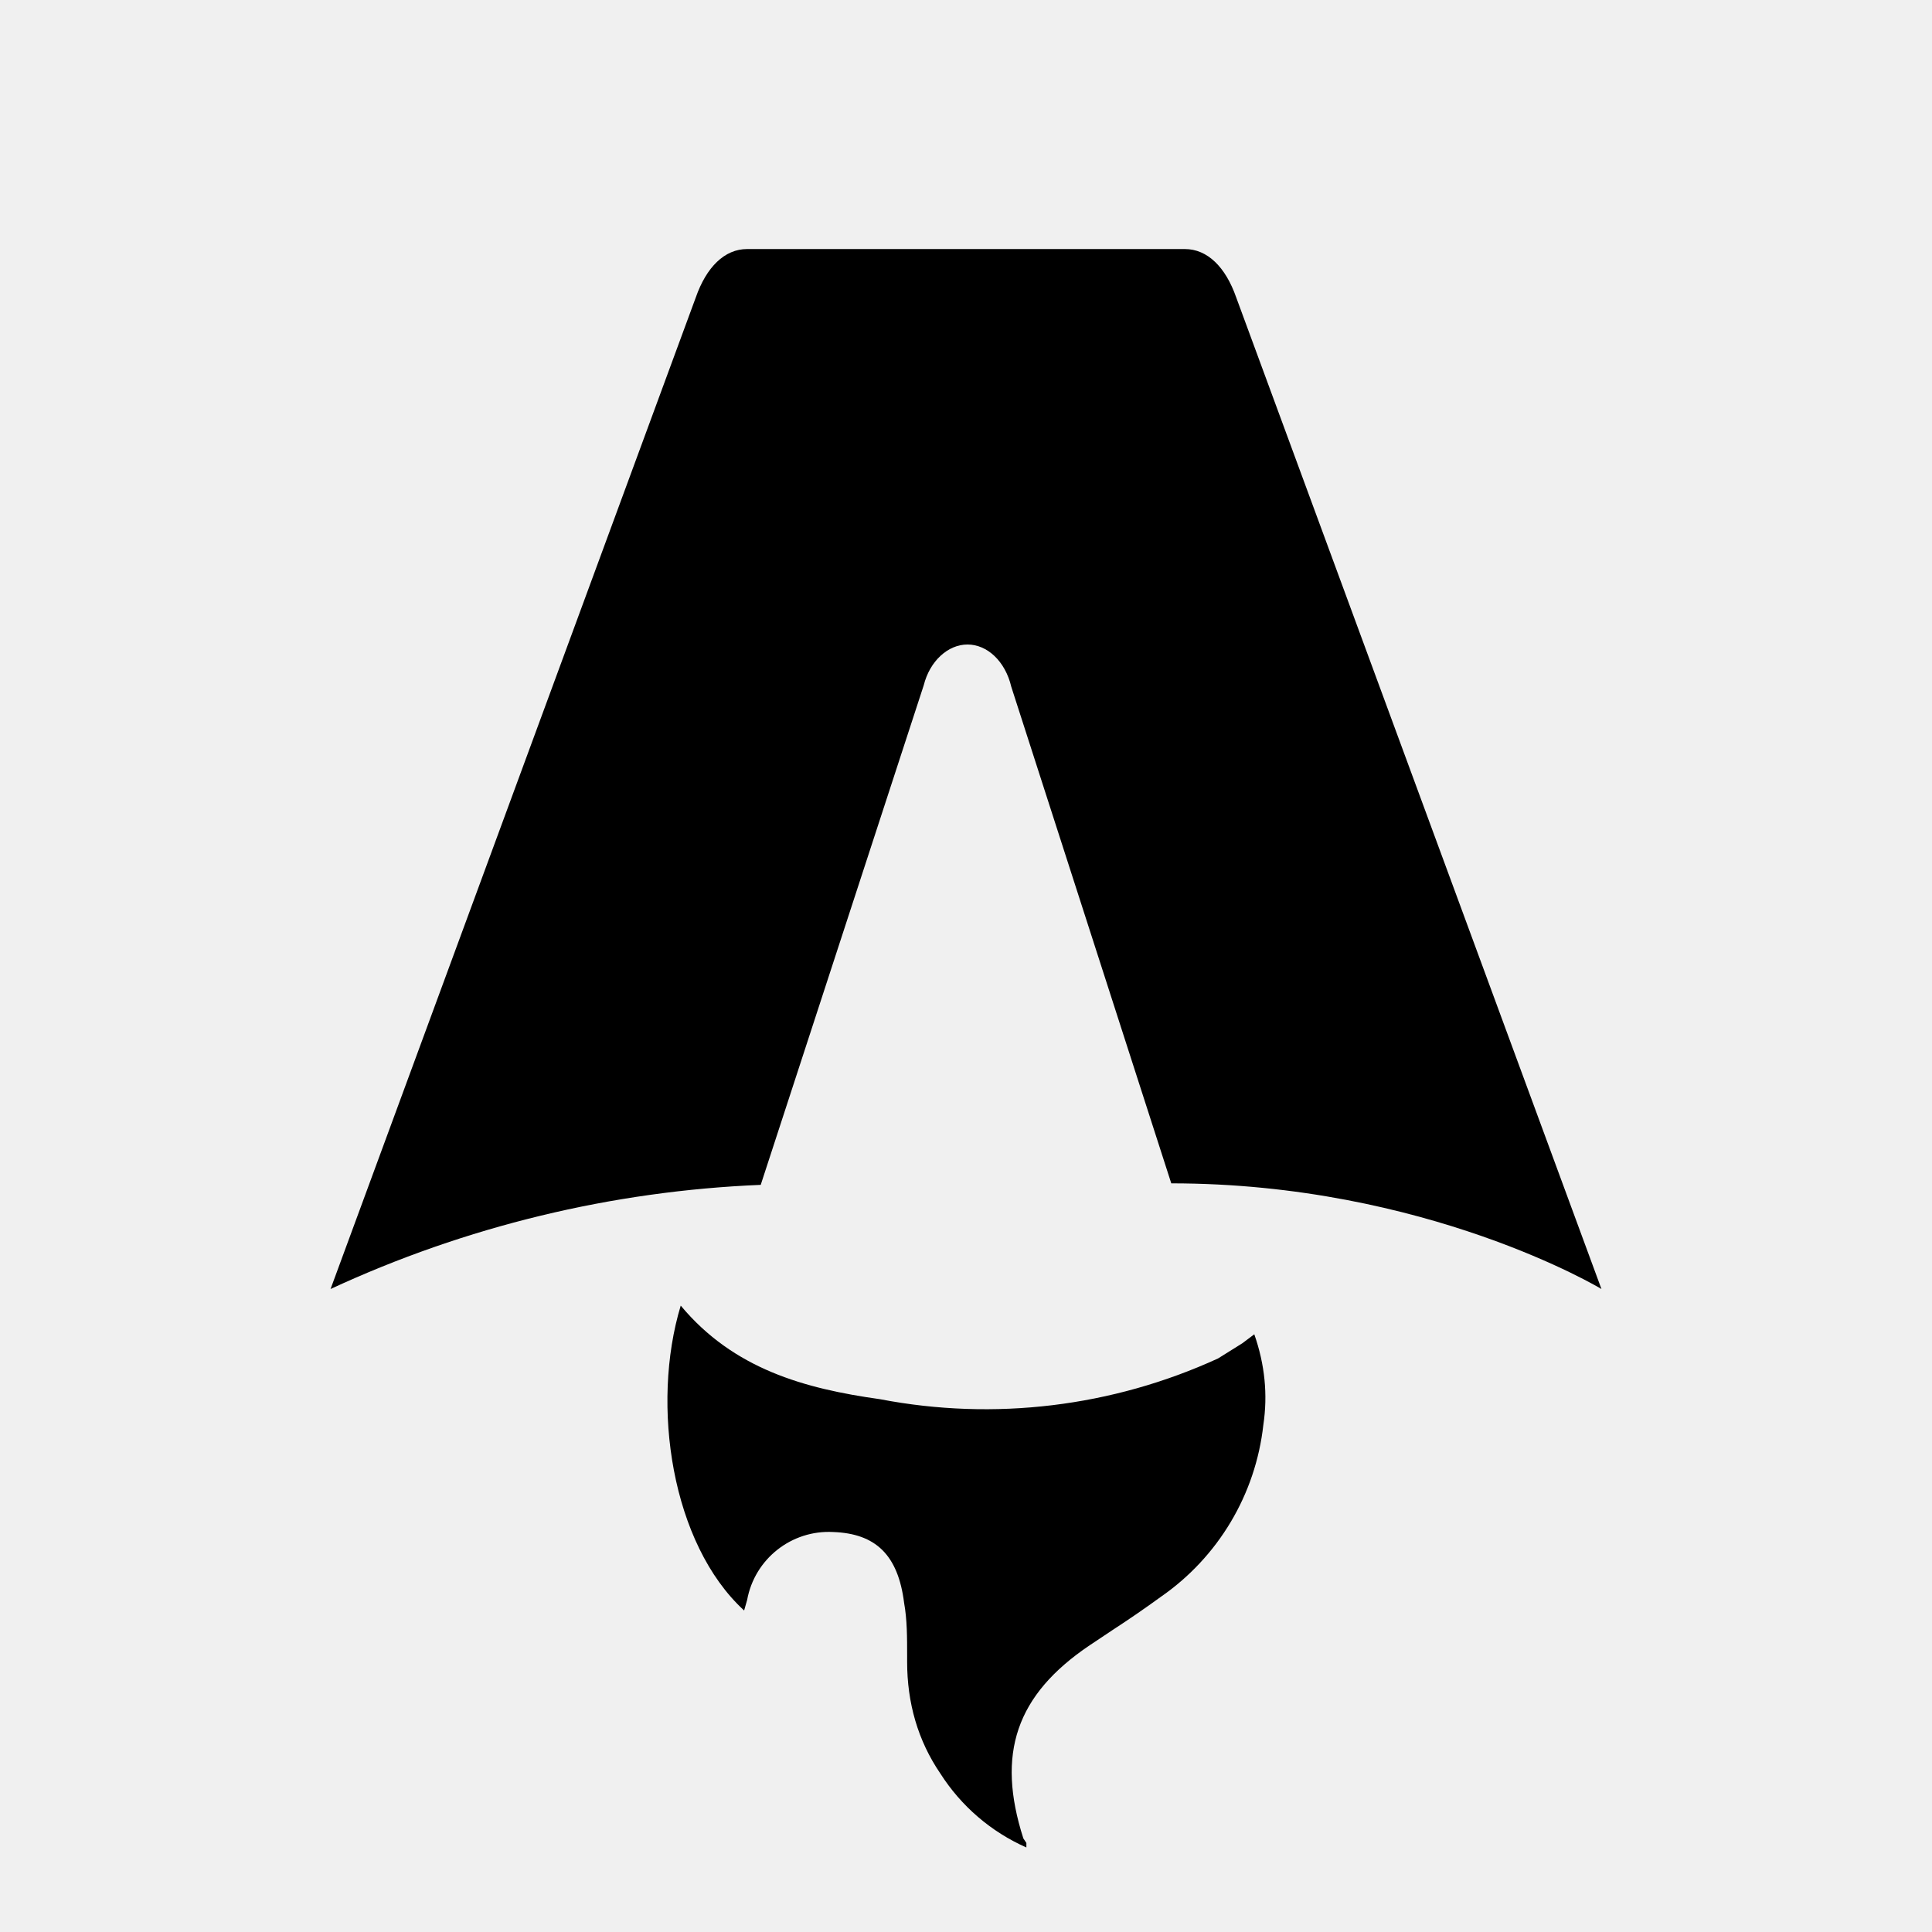
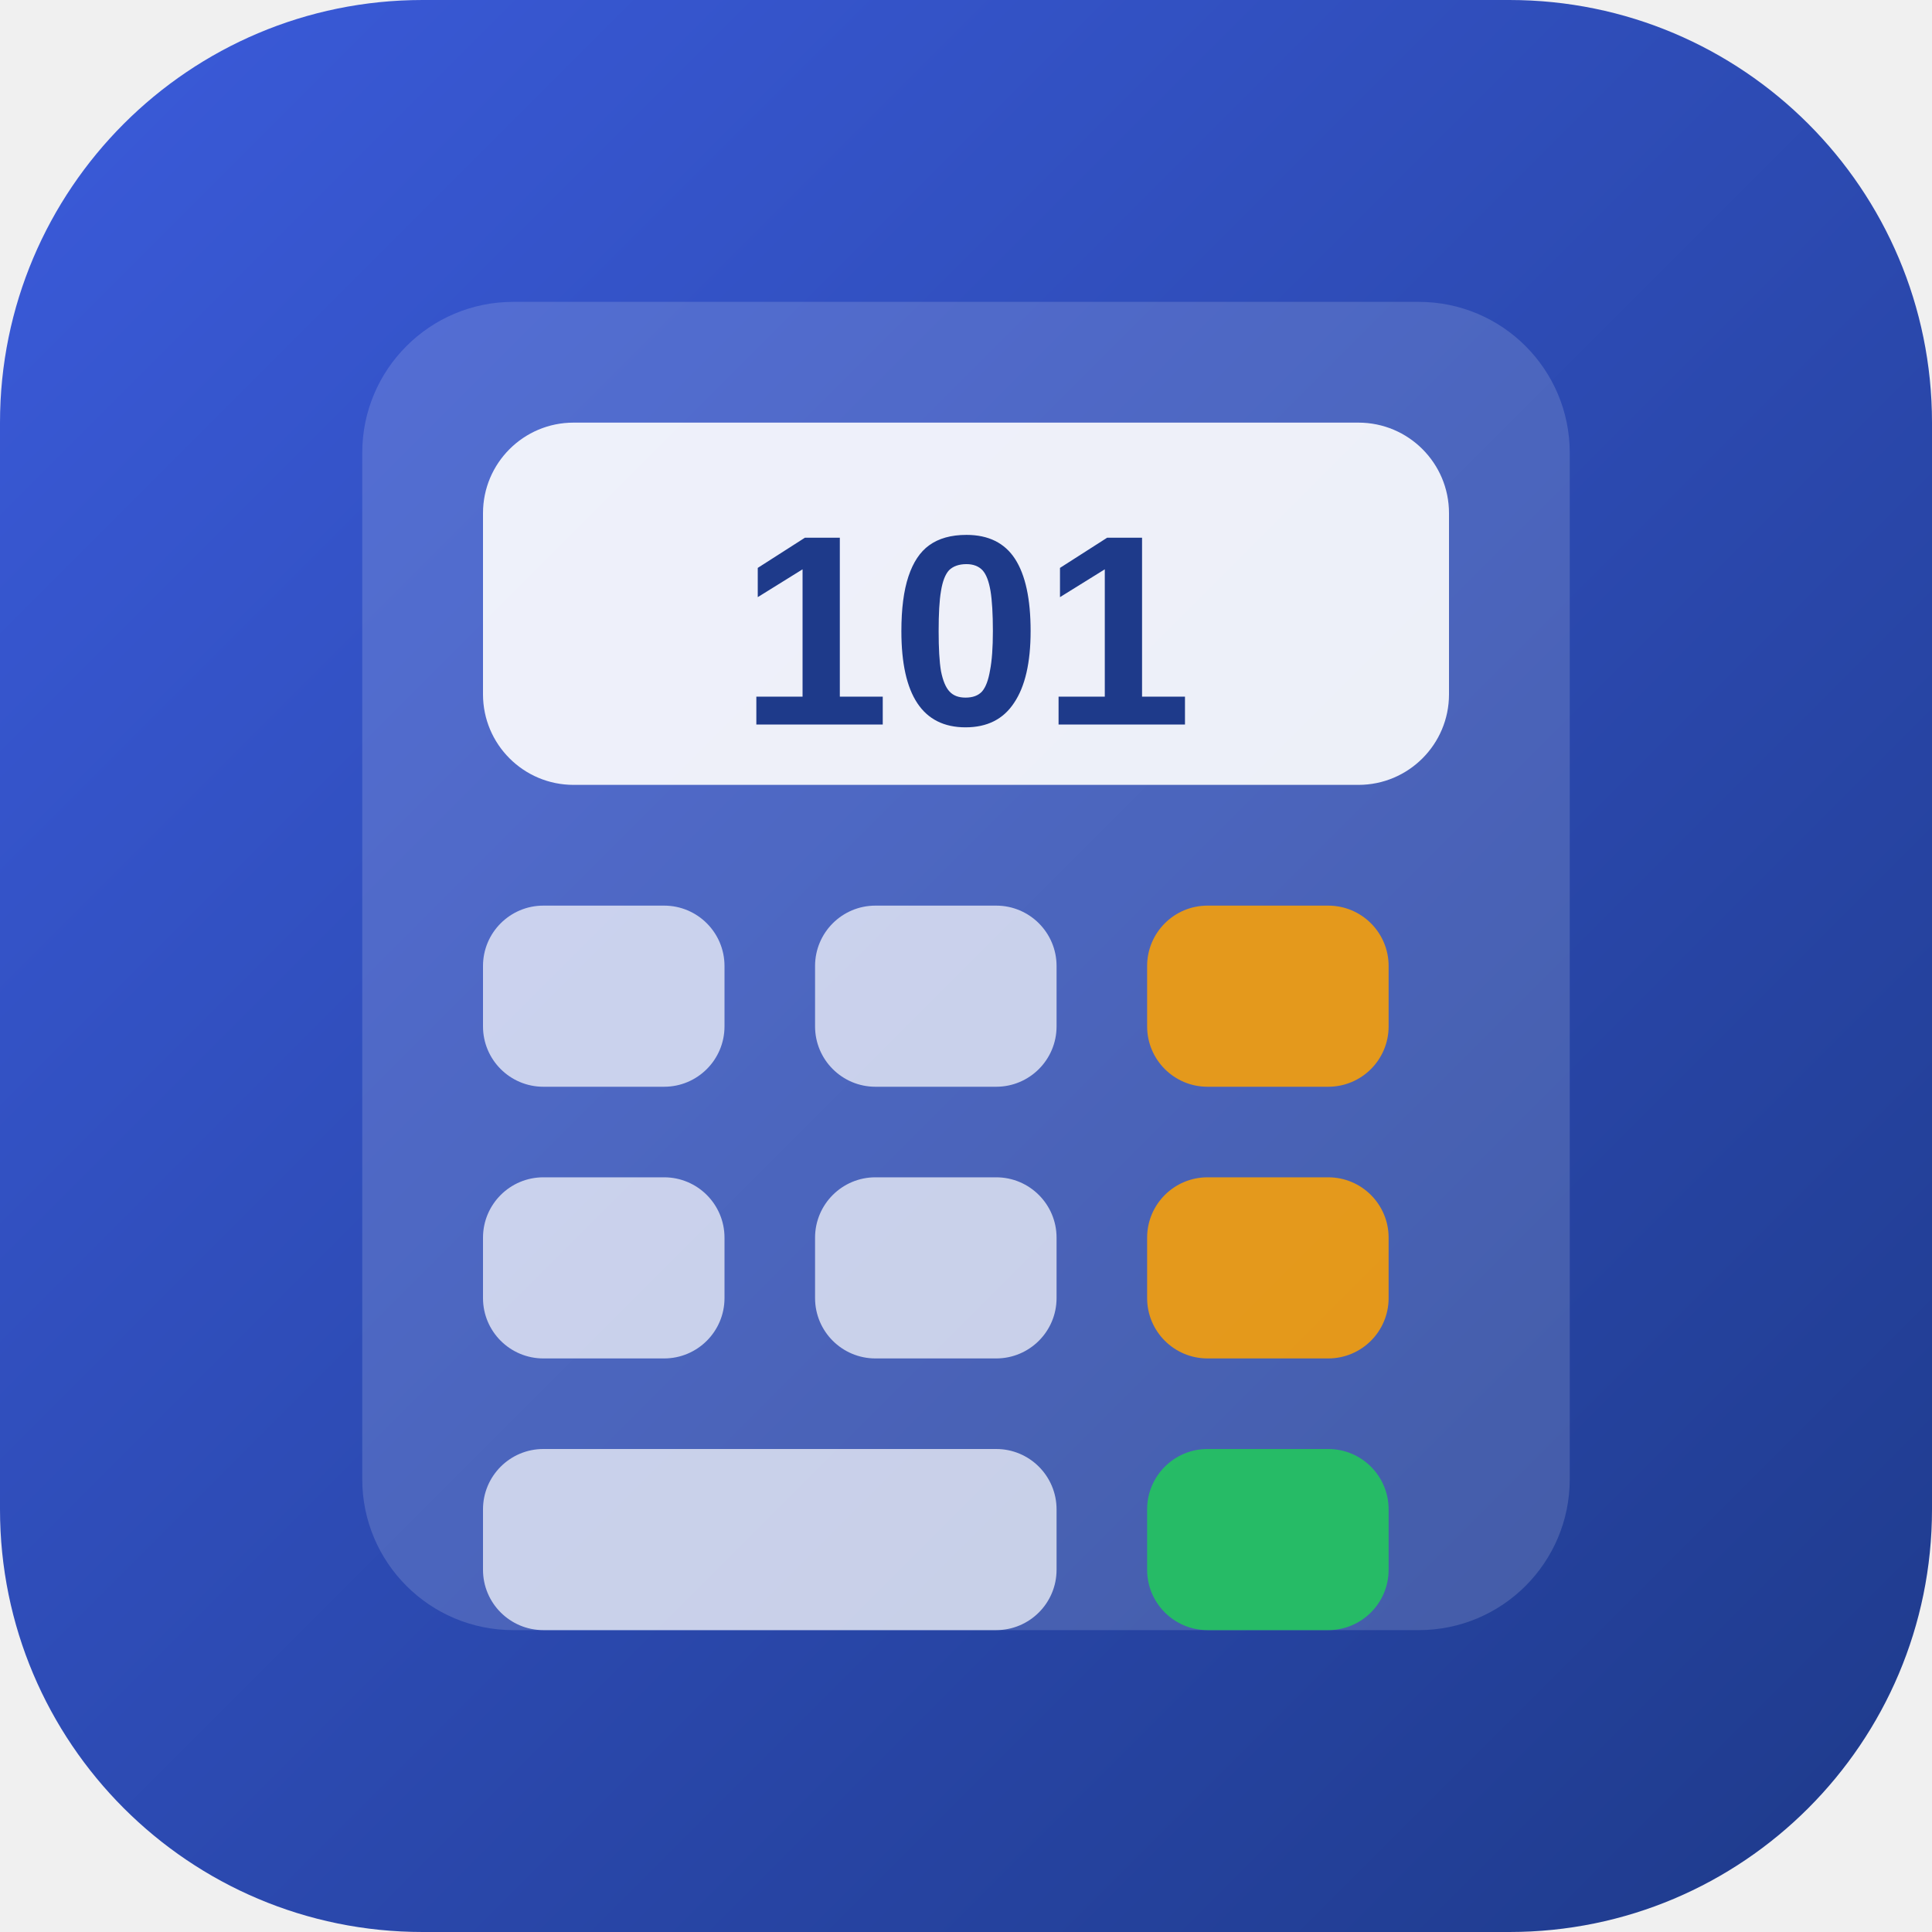
- <svg xmlns="http://www.w3.org/2000/svg" fill="none" viewBox="0 0 128 128">
-   <path d="M50.4 78.5a75.1 75.1 0 0 0-28.5 6.9l24.2-65.7c.7-2 1.9-3.2 3.4-3.2h29c1.5 0 2.7 1.2 3.4 3.2l24.2 65.7s-11.6-7-28.5-7L67 45.5c-.4-1.7-1.6-2.8-2.9-2.8-1.3 0-2.5 1.1-2.9 2.7L50.4 78.5Zm-1.1 28.2Zm-4.2-20.2c-2 6.6-.6 15.8 4.2 20.2a17.5 17.5 0 0 1 .2-.7 5.5 5.5 0 0 1 5.7-4.5c2.8.1 4.3 1.5 4.7 4.7.2 1.1.2 2.3.2 3.5v.4c0 2.7.7 5.2 2.2 7.4a13 13 0 0 0 5.7 4.9v-.3l-.2-.3c-1.8-5.6-.5-9.5 4.4-12.8l1.5-1a73 73 0 0 0 3.2-2.2 16 16 0 0 0 6.8-11.4c.3-2 .1-4-.6-6l-.8.6-1.6 1a37 37 0 0 1-22.4 2.7c-5-.7-9.7-2-13.2-6.2Z" />
-   <style>
-         path { fill: #000; }
-         @media (prefers-color-scheme: dark) {
-             path { fill: #FFF; }
-         }
-     </style>
+ <svg xmlns="http://www.w3.org/2000/svg" viewBox="0 0 64 64">
+   <defs>
+     <linearGradient id="bg" x1="0%" y1="0%" x2="100%" y2="100%">
+       <stop offset="0%" style="stop-color:#3b5bdb" />
+       <stop offset="100%" style="stop-color:#1e3a8a" />
+     </linearGradient>
+   </defs>
+   <rect width="64" height="64" rx="14" fill="url(#bg)" />
+   <rect x="12" y="10" width="40" height="44" rx="5" fill="white" opacity="0.15" />
+   <rect x="16" y="14" width="32" height="12" rx="3" fill="white" opacity="0.9" />
+   <text x="32" y="24" font-family="Arial,sans-serif" font-size="9" font-weight="bold" fill="#1e3a8a" text-anchor="middle">101</text>
+   <rect x="16" y="30" width="8" height="6" rx="2" fill="white" opacity="0.7" />
+   <rect x="27" y="30" width="8" height="6" rx="2" fill="white" opacity="0.7" />
+   <rect x="38" y="30" width="8" height="6" rx="2" fill="#f59e0b" opacity="0.9" />
+   <rect x="16" y="39" width="8" height="6" rx="2" fill="white" opacity="0.7" />
+   <rect x="27" y="39" width="8" height="6" rx="2" fill="white" opacity="0.7" />
+   <rect x="38" y="39" width="8" height="6" rx="2" fill="#f59e0b" opacity="0.9" />
+   <rect x="16" y="48" width="19" height="6" rx="2" fill="white" opacity="0.7" />
+   <rect x="38" y="48" width="8" height="6" rx="2" fill="#22c55e" opacity="0.9" />
</svg>
